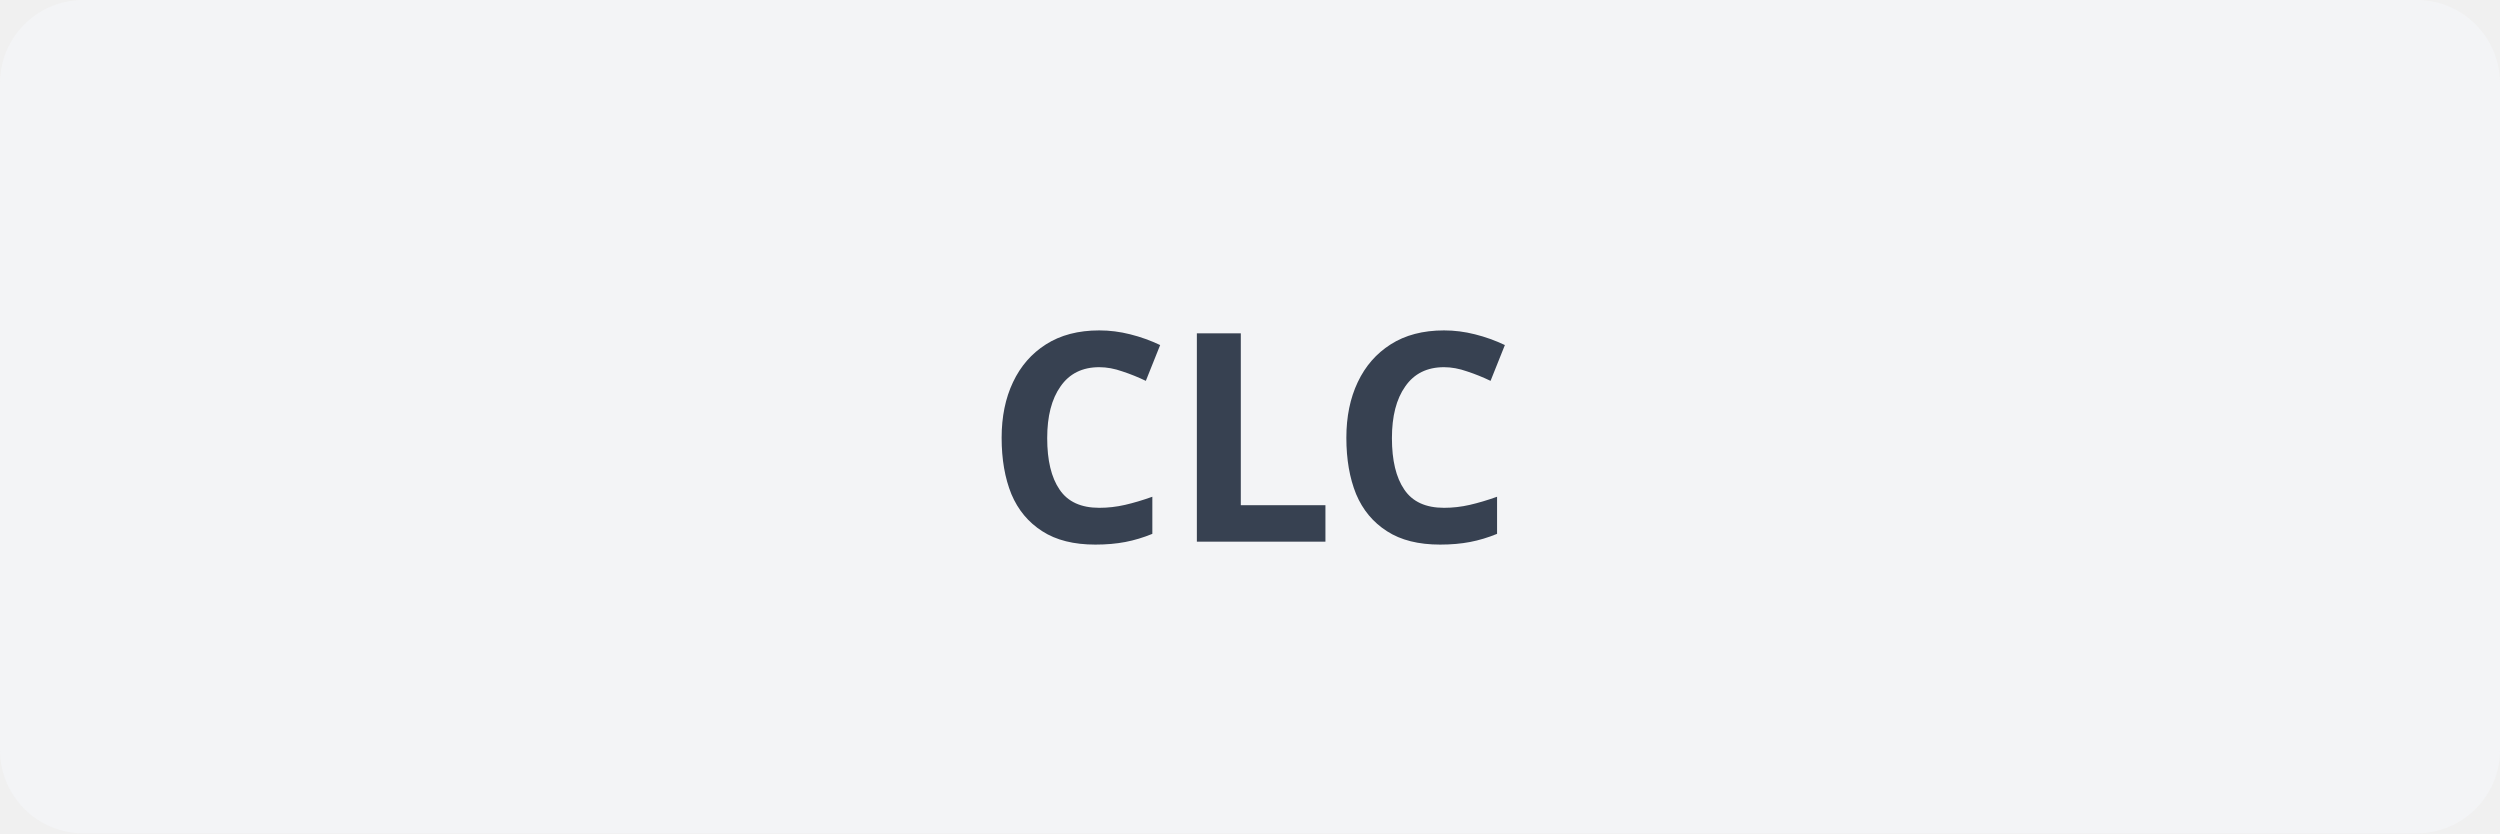
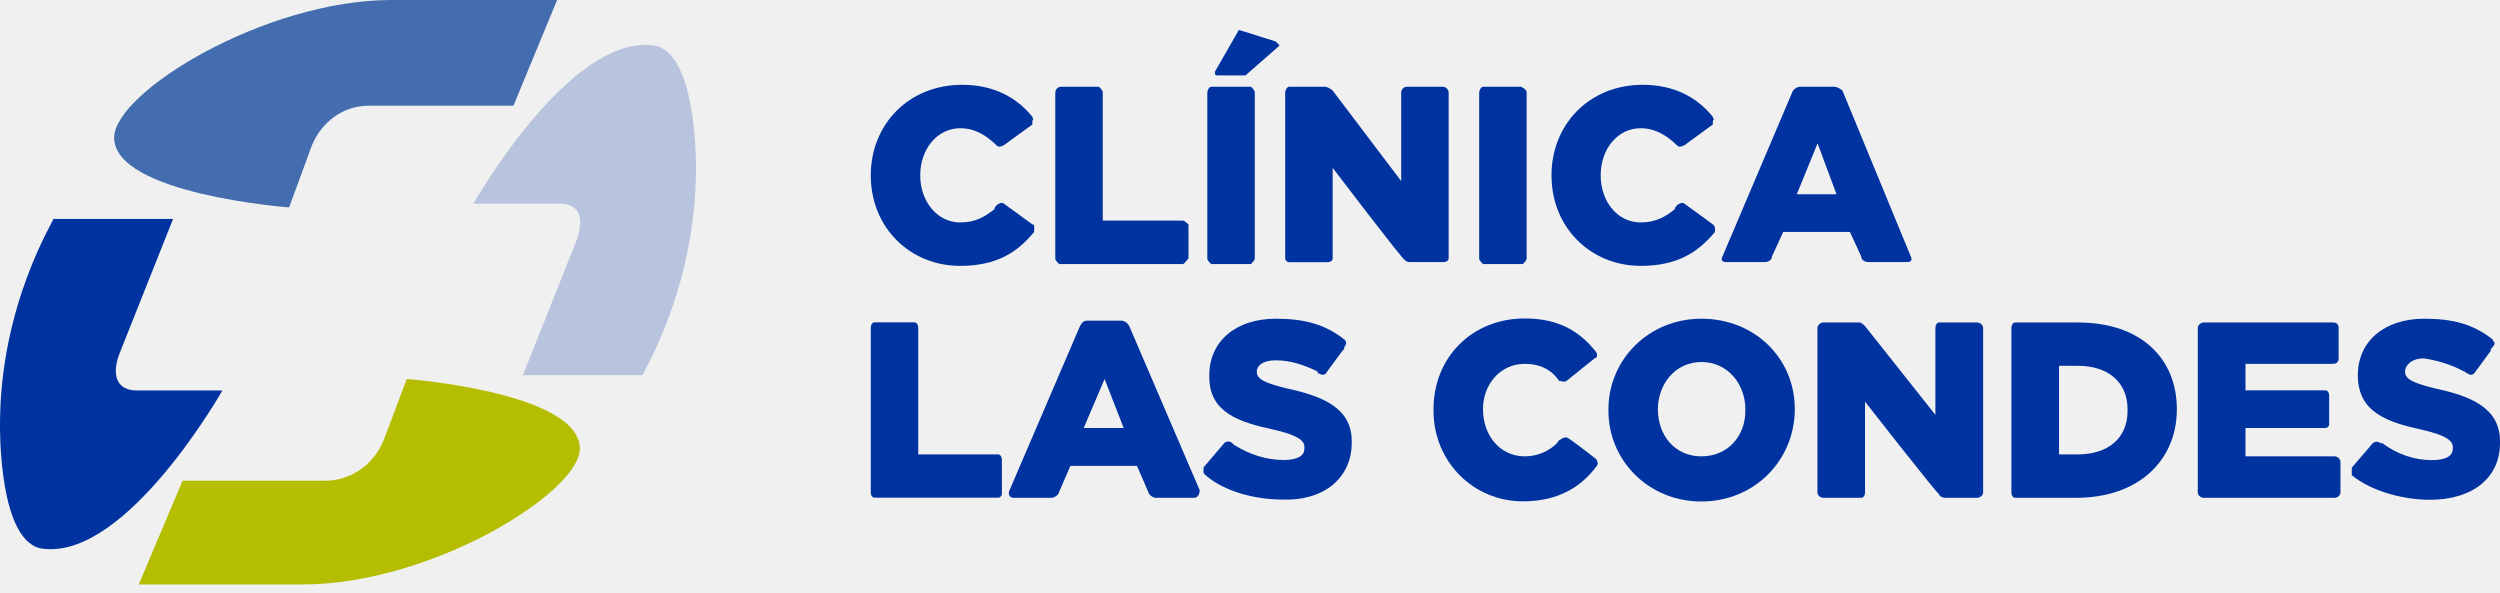
- <svg xmlns="http://www.w3.org/2000/svg" width="120" height="40" viewBox="0 0 120 40">
-   <rect width="120" height="40" rx="4" fill="#f3f4f6" />
-   <text x="60" y="26" font-family="system-ui,sans-serif" font-size="14" font-weight="700" fill="#374151" text-anchor="middle">CLC</text>
+ <svg xmlns="http://www.w3.org/2000/svg" width="190" height="45" viewBox="0 0 190 45" fill="none">
+   <g clip-path="url(#clip0_94_1075)">
+     <path d="M94.495 5.731H92.476C92.476 5.731 92.336 5.731 92.336 5.582V5.443L94.066 2.429C94.066 2.29 94.216 2.29 94.216 2.29L96.954 3.153C97.104 3.292 97.104 3.292 97.244 3.44L97.104 3.589L94.645 5.741C94.645 5.731 94.645 5.731 94.495 5.731Z" fill="#0033A0" />
+     <path d="M95.365 19.641V7.02C95.365 6.881 95.215 6.732 95.075 6.593H92.046C91.897 6.593 91.757 6.881 91.757 7.02V19.641C91.757 19.78 91.897 19.929 92.046 20.067H95.075C95.215 19.919 95.365 19.78 95.365 19.641Z" fill="#0033A0" />
+     <path d="M116.025 19.641V7.02C116.025 6.881 115.895 6.732 115.605 6.593H112.707C112.567 6.593 112.417 6.881 112.417 7.02V19.641C112.417 19.78 112.567 19.929 112.707 20.067H115.735C115.885 19.919 116.025 19.78 116.025 19.641Z" fill="#0033A0" />
+     <path d="M109.668 19.919C109.958 19.919 110.098 19.78 110.098 19.631V7.02C110.098 6.881 109.948 6.593 109.668 6.593H106.919C106.63 6.593 106.49 6.881 106.49 7.02V13.762L101.282 6.881C101.142 6.742 100.852 6.593 100.712 6.593H97.964C97.814 6.593 97.674 6.881 97.674 7.02V19.641C97.674 19.78 97.824 19.929 97.964 19.929H100.852C101.142 19.929 101.282 19.79 101.282 19.641V12.76C101.282 12.76 106.63 19.78 106.78 19.78C106.919 19.919 107.069 19.919 107.219 19.919H109.668V19.919Z" fill="#0033A0" />
+     <path d="M89.878 16.766H83.81V7.02C83.81 6.881 83.66 6.732 83.521 6.593H80.632C80.342 6.593 80.202 6.881 80.202 7.02V19.641C80.202 19.78 80.352 19.929 80.492 20.067H89.888C90.028 20.067 90.177 19.78 90.327 19.641V17.053C90.167 16.915 90.017 16.766 89.878 16.766Z" fill="#0033A0" />
+     <path d="M130.338 17.341C130.338 17.192 130.178 17.053 130.178 17.053L128.019 15.477C127.869 15.338 127.579 15.477 127.44 15.616C127.44 15.616 127.28 15.755 127.28 15.903C126.57 16.478 125.83 16.905 124.681 16.905C122.942 16.905 121.652 15.328 121.652 13.325C121.652 11.323 122.942 9.746 124.681 9.746C125.83 9.746 126.7 10.321 127.44 11.035C127.579 11.184 127.729 11.184 128.019 11.035L130.178 9.459C130.178 9.31 130.178 9.31 130.178 9.171C130.338 9.022 130.178 9.022 130.178 8.884C129.029 7.446 127.29 6.445 124.841 6.445C120.793 6.445 117.914 9.449 117.914 13.325C117.914 17.341 120.933 20.206 124.691 20.206C127.45 20.206 129.019 19.205 130.338 17.628C130.338 17.48 130.338 17.341 130.338 17.341Z" fill="#0033A0" />
+     <path d="M78.603 17.341C78.603 17.192 78.603 17.053 78.463 17.053L76.294 15.477C76.154 15.338 75.864 15.477 75.724 15.616C75.724 15.616 75.574 15.755 75.574 15.903C74.845 16.478 74.125 16.905 72.975 16.905C71.246 16.905 69.937 15.328 69.937 13.325C69.937 11.323 71.236 9.746 72.975 9.746C74.125 9.746 74.995 10.321 75.724 11.035C75.864 11.184 76.014 11.184 76.294 11.035L78.463 9.459C78.463 9.31 78.463 9.31 78.463 9.171C78.603 9.022 78.463 9.022 78.463 8.884C77.313 7.446 75.574 6.445 73.115 6.445C69.067 6.445 66.179 9.449 66.179 13.325C66.179 17.341 69.207 20.206 72.966 20.206C75.714 20.206 77.303 19.205 78.593 17.628C78.603 17.48 78.603 17.341 78.603 17.341Z" fill="#0033A0" />
+     <path d="M136.555 14.763L138.135 10.896L139.574 14.763H136.555ZM145.221 19.492L140.024 6.881C139.864 6.742 139.584 6.593 139.444 6.593H136.845C136.555 6.593 136.406 6.742 136.266 6.881L130.908 19.492C130.758 19.78 130.908 19.919 131.198 19.919H134.087C134.376 19.919 134.666 19.78 134.666 19.492L135.526 17.628H140.594L141.453 19.492C141.453 19.78 141.743 19.919 142.033 19.919H144.931C145.221 19.919 145.361 19.78 145.221 19.492Z" fill="#0033A0" />
+     <path d="M132.647 31.241V31.093C132.647 29.229 131.338 27.513 129.309 27.513C127.29 27.513 126 29.238 126 31.093C126 33.095 127.29 34.682 129.309 34.682C131.338 34.682 132.647 33.105 132.647 31.241ZM122.242 31.241V31.093C122.242 27.365 125.271 24.222 129.309 24.222C133.357 24.222 136.405 27.226 136.405 31.093C136.405 34.959 133.357 38.112 129.309 38.112C125.271 38.122 122.242 34.969 122.242 31.241Z" fill="#0033A0" />
+     <path d="M161.693 31.241C161.693 33.393 160.094 34.533 157.935 34.533H156.486V27.801H157.935C160.094 27.801 161.693 28.951 161.693 31.093V31.241ZM157.935 24.509H153.157C153.017 24.509 152.867 24.658 152.867 24.936V37.408C152.867 37.696 153.017 37.835 153.157 37.835H157.775C162.553 37.835 165.441 34.969 165.441 31.102C165.441 27.226 162.693 24.509 157.935 24.509Z" fill="#0033A0" />
+     <path d="M177.456 34.682H170.659V32.53H176.726C176.876 32.53 177.016 32.391 177.016 32.243V30.091C177.016 29.804 176.876 29.665 176.726 29.665H170.659V27.652H177.296C177.586 27.652 177.736 27.513 177.736 27.226V24.936C177.736 24.648 177.586 24.509 177.296 24.509H167.471C167.321 24.509 167.031 24.658 167.031 24.936V37.408C167.031 37.696 167.321 37.835 167.471 37.835H177.456C177.586 37.835 177.876 37.696 177.876 37.408V35.118C177.876 34.83 177.586 34.682 177.456 34.682Z" fill="#0033A0" />
+     <path d="M150.269 37.835C150.429 37.835 150.719 37.696 150.719 37.408V24.936C150.719 24.648 150.429 24.509 150.269 24.509H147.38C147.24 24.509 147.09 24.658 147.09 24.936V31.529L141.753 24.797C141.603 24.648 141.463 24.509 141.303 24.509H138.564C138.404 24.509 138.125 24.658 138.125 24.936V37.408C138.125 37.696 138.414 37.835 138.564 37.835H141.453C141.593 37.835 141.743 37.696 141.743 37.408V30.527C141.743 30.527 147.23 37.547 147.36 37.547C147.36 37.696 147.65 37.835 147.8 37.835H150.269Z" fill="#0033A0" />
+     <path d="M75.854 34.533H69.787V24.926C69.787 24.638 69.647 24.499 69.497 24.499H66.469C66.319 24.499 66.179 24.648 66.179 24.926V37.398C66.179 37.686 66.319 37.825 66.469 37.825H75.854C76.004 37.825 76.144 37.686 76.144 37.537V34.959C76.144 34.682 76.004 34.533 75.854 34.533Z" fill="#0033A0" />
+     <path d="M185.092 29.526C183.363 29.1 182.783 28.812 182.783 28.237C182.783 27.811 183.223 27.236 184.223 27.236C185.092 27.375 186.252 27.662 187.271 28.237C187.401 28.237 187.401 28.386 187.561 28.386C187.701 28.535 187.981 28.535 188.141 28.237L189.3 26.661V26.522L189.44 26.373C189.59 26.234 189.59 26.086 189.59 26.086C189.59 25.947 189.44 25.947 189.44 25.798C188.001 24.648 186.422 24.222 184.243 24.222C181.214 24.222 179.195 25.937 179.195 28.515C179.195 31.38 181.504 32.094 184.103 32.669C185.972 33.095 186.412 33.532 186.412 33.958V34.107C186.412 34.682 185.832 34.969 184.812 34.969C183.523 34.969 182.214 34.543 181.054 33.68H180.914C180.764 33.541 180.475 33.541 180.335 33.68L178.735 35.544C178.735 35.683 178.735 35.683 178.735 35.832C178.735 35.98 178.735 35.98 178.735 36.119C180.335 37.408 182.783 37.983 184.663 37.983C187.981 37.983 190 36.268 190 33.68V33.541C190 30.954 187.701 30.091 185.092 29.526Z" fill="#0033A0" />
+     <path d="M121.383 35.108C121.383 34.969 121.383 34.969 121.223 34.821C121.223 34.821 119.204 33.244 119.074 33.244C118.924 33.244 118.784 33.244 118.624 33.393C118.484 33.393 118.334 33.68 118.334 33.68C117.764 34.255 116.885 34.682 115.885 34.682C114.006 34.682 112.707 33.105 112.707 31.093C112.707 29.229 114.006 27.652 115.885 27.652C117.035 27.652 117.914 28.088 118.484 28.941C118.624 28.941 118.914 29.08 119.064 28.941L121.213 27.216C121.373 27.216 121.373 27.067 121.373 26.928C121.373 26.928 121.373 26.79 121.213 26.641C120.053 25.203 118.474 24.202 115.885 24.202C111.837 24.202 108.948 27.206 108.948 31.073V31.221C108.948 35.088 111.977 38.102 115.735 38.102C118.494 38.102 120.223 36.952 121.383 35.376C121.383 35.257 121.513 35.257 121.383 35.108Z" fill="#0033A0" />
+     <path d="M82.361 32.53L83.95 28.802L85.4 32.53H82.361ZM91.177 37.26L85.829 24.797C85.689 24.509 85.4 24.37 85.25 24.37H82.651C82.361 24.37 82.221 24.509 82.071 24.797L76.724 37.26C76.584 37.547 76.724 37.835 77.013 37.835H79.902C80.192 37.835 80.482 37.547 80.482 37.408L81.352 35.406H86.409L87.279 37.408C87.279 37.547 87.569 37.835 87.858 37.835H90.747C91.027 37.835 91.177 37.547 91.177 37.26Z" fill="#0033A0" />
+     <path d="M97.824 29.526C96.085 29.1 95.515 28.812 95.515 28.237C95.515 27.811 95.945 27.384 96.964 27.384C97.984 27.384 98.983 27.672 100.143 28.237C100.143 28.386 100.143 28.386 100.283 28.386C100.433 28.535 100.722 28.535 100.862 28.237L102.022 26.661L102.162 26.522V26.373C102.302 26.234 102.302 26.086 102.302 26.086C102.302 25.947 102.302 25.947 102.162 25.798C100.722 24.648 99.123 24.222 96.964 24.222C93.926 24.222 91.907 25.937 91.907 28.515V28.654C91.907 31.38 94.216 32.094 96.824 32.659C98.703 33.085 99.133 33.522 99.133 33.948V34.097C99.133 34.672 98.563 34.959 97.544 34.959C96.245 34.959 94.945 34.533 93.786 33.809L93.636 33.66C93.496 33.522 93.206 33.522 93.056 33.66L91.467 35.524C91.467 35.663 91.467 35.663 91.467 35.812C91.467 35.961 91.467 35.961 91.607 36.099C93.056 37.388 95.505 37.964 97.384 37.964C100.712 38.102 102.731 36.248 102.731 33.66V33.522C102.731 30.954 100.423 30.091 97.824 29.526Z" fill="#0033A0" />
+     <path d="M3.329 41.711C9.686 42.425 16.903 29.675 16.903 29.675C16.903 29.675 10.546 29.675 10.406 29.675C8.677 29.675 8.527 28.237 9.106 26.809L13.155 16.637H4.049C4.189 16.637 0.001 23.081 0.001 32.253C0.001 32.391 -0.139 41.424 3.329 41.711Z" fill="#0033A0" />
+     <path d="M44.07 34.107C44.07 29.804 30.916 28.802 30.916 28.802L29.187 33.383C28.467 35.247 26.728 36.536 24.699 36.536H13.874L10.546 44.418H22.97C32.805 44.428 44.07 37.408 44.07 34.107Z" fill="#B5BD00" />
+     <path d="M49.557 3.44C43.2 2.727 35.984 15.477 35.984 15.477H42.491C44.22 15.477 44.37 16.766 43.79 18.342L39.742 28.515H48.848C48.708 28.515 52.896 22.07 52.896 12.75C52.886 12.75 53.026 3.728 49.557 3.44Z" fill="#B8C3DD" />
+     <path d="M8.677 10.46C8.677 14.763 21.971 15.764 21.971 15.764L23.71 11.035C24.429 9.32 26.018 8.031 28.048 8.031H39.022L42.341 0H29.767C20.091 0 8.677 7.02 8.677 10.46Z" fill="#446DAF" />
+   </g>
+   <defs>
+     <clipPath id="clip0_94_1075">
+       <rect width="190" height="44.428" fill="white" />
+     </clipPath>
+   </defs>
</svg>
